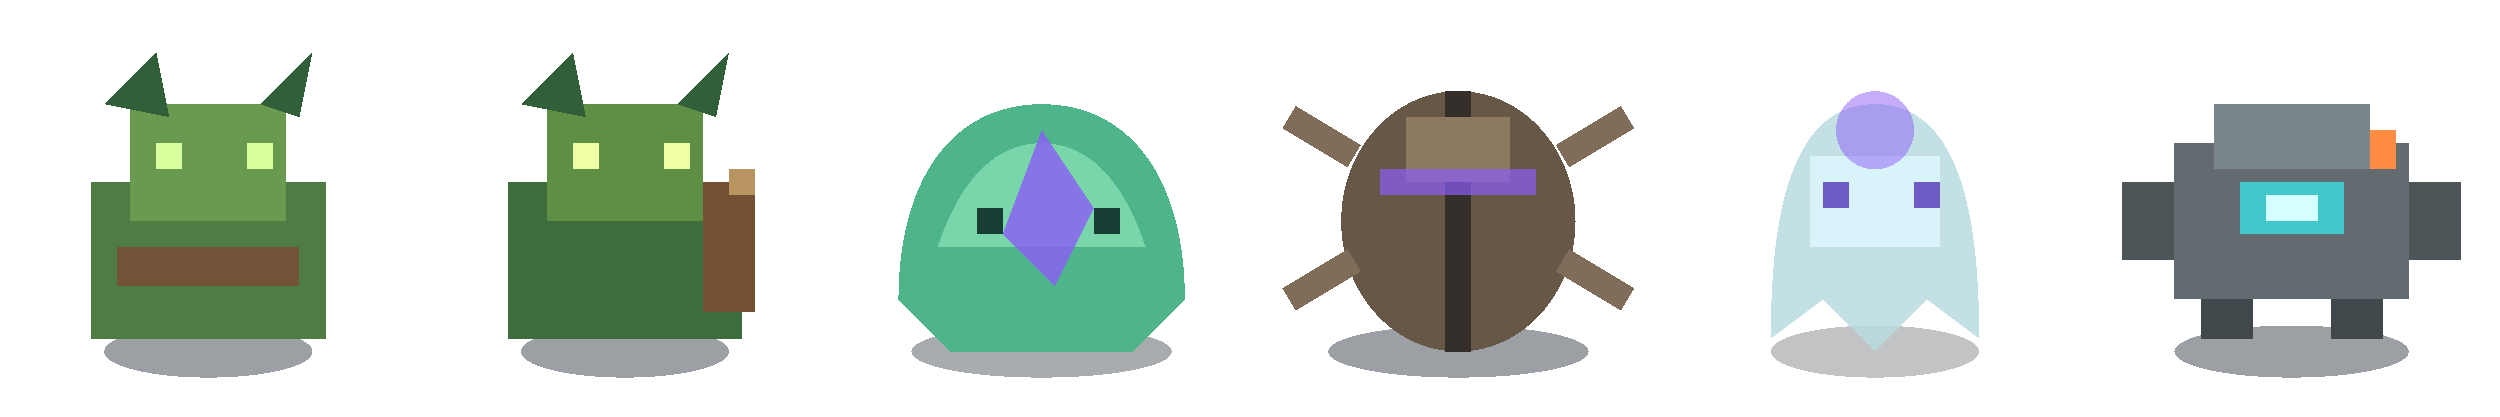
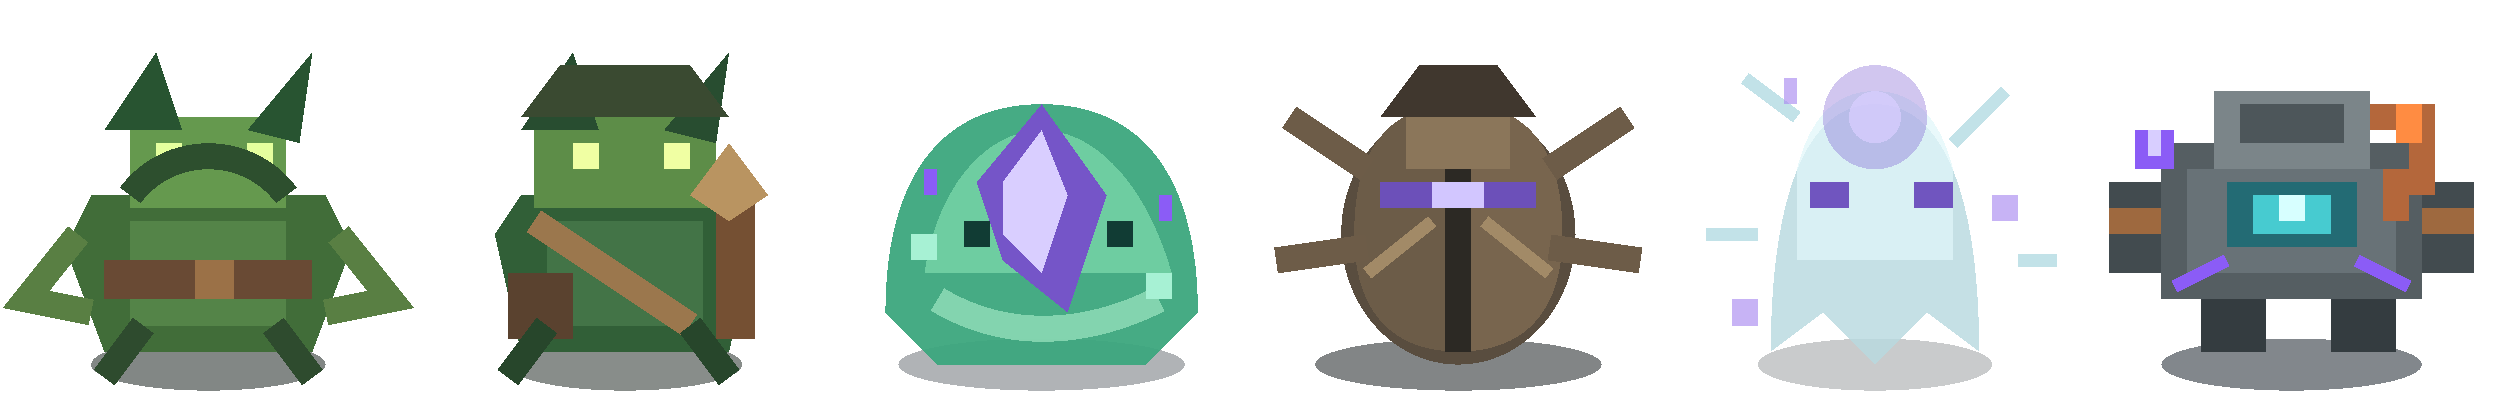
<svg xmlns="http://www.w3.org/2000/svg" width="192" height="32" viewBox="0 0 192 32" shape-rendering="crispEdges">
  <rect width="192" height="32" fill="none" />
  <g transform="translate(0)">
-     <ellipse cx="16" cy="27" rx="8" ry="2" fill="#071019" opacity=".4" />
-     <path d="M7 14h18v12H7z" fill="#4e7c42" />
-     <path d="M10 8h12v9H10z" fill="#6a9a4f" />
-     <rect x="12" y="11" width="2" height="2" fill="#d9ff9f" />
-     <rect x="19" y="11" width="2" height="2" fill="#d9ff9f" />
-     <path d="M8 8l4-4 1 5zM20 8l4-4-1 5z" fill="#315f39" />
-     <rect x="9" y="19" width="14" height="3" fill="#725338" />
+     <ellipse cx="16" cy="28" rx="9" ry="2" fill="#06100b" opacity=".5" />
+     <path d="M7 15h18l2 4-3 8H8L5 19z" fill="#416d39" />
+     <rect x="10" y="17" width="12" height="8" fill="#548448" />
+     <path d="M10 9h12v7H10z" fill="#65994e" />
+     <path d="M8 10l4-6 2 6zM19 10l5-6-1 7z" fill="#285431" />
+     <rect x="12" y="11" width="2" height="2" fill="#e5ff9e" />
+     <rect x="19" y="11" width="2" height="2" fill="#e5ff9e" />
+     <path d="M10 15c3-4 9-4 12 0" fill="none" stroke="#2d4f2e" stroke-width="2" />
+     <rect x="8" y="20" width="16" height="3" fill="#694a34" />
+     <rect x="15" y="20" width="3" height="3" fill="#9b7147" />
+     <path d="M6 18l-4 5 5 1m19-6l4 5-5 1" fill="none" stroke="#597f43" stroke-width="2" />
+     <path d="M11 25l-3 4m13-4l3 4" stroke="#2e4b2e" stroke-width="2" />
  </g>
  <g transform="translate(32)">
-     <ellipse cx="16" cy="27" rx="8" ry="2" fill="#071019" opacity=".4" />
-     <path d="M7 14h18v12H7z" fill="#3d6c3d" />
-     <path d="M10 8h12v9H10z" fill="#5f8f45" />
-     <rect x="12" y="11" width="2" height="2" fill="#efffa5" />
-     <rect x="19" y="11" width="2" height="2" fill="#efffa5" />
-     <path d="M8 8l4-4 1 5zM20 8l4-4-1 5z" fill="#315f39" />
-     <path d="M22 14h4v10h-4z" fill="#745133" />
-     <rect x="24" y="13" width="2" height="2" fill="#b89461" />
+     <ellipse cx="16" cy="28" rx="9" ry="2" fill="#06100b" opacity=".48" />
+     <path d="M8 15h16l2 3-2 9H8L6 18z" fill="#315f37" />
+     <rect x="10" y="17" width="12" height="8" fill="#437447" />
+     <path d="M9 9h14v7H9z" fill="#5d8d48" />
+     <path d="M8 10l4-6 2 6zM19 10l5-6-1 7z" fill="#284d30" />
+     <path d="M8 9h16l-3-4H11z" fill="#3a4a31" />
+     <rect x="12" y="11" width="2" height="2" fill="#f0ffa3" />
+     <rect x="19" y="11" width="2" height="2" fill="#f0ffa3" />
+     <path d="M23 14h3v12h-3z" fill="#755033" />
+     <polygon points="24,11 27,15 24,17 21,15" fill="#b99461" />
+     <path d="M9 17l12 8" stroke="#9b774d" stroke-width="2" />
+     <rect x="7" y="21" width="5" height="5" fill="#5a422f" />
+     <path d="M10 25l-3 4m14-4l3 4" stroke="#27462b" stroke-width="2" />
  </g>
  <g transform="translate(64)">
-     <ellipse cx="16" cy="27" rx="10" ry="2" fill="#071019" opacity=".35" />
-     <path d="M5 23c0-9 4-15 11-15s11 6 11 15l-4 4H9z" fill="#4eb58b" />
-     <path d="M8 19c2-6 5-8 8-8s6 2 8 8" fill="#78d6aa" />
-     <rect x="11" y="16" width="2" height="2" fill="#173d34" />
-     <rect x="20" y="16" width="2" height="2" fill="#173d34" />
-     <polygon points="16,10 20,16 17,22 13,18" fill="#8b5cf6" opacity=".8" />
+     <ellipse cx="16" cy="28" rx="11" ry="2" fill="#061019" opacity=".32" />
+     <path d="M4 24c0-10 4-16 12-16s12 6 12 16l-4 4H8z" fill="#3da77e" opacity=".95" />
+     <path d="M7 21c1-7 5-11 9-11s8 4 10 11" fill="#72d0a4" opacity=".92" />
+     <path d="M8 23c5 3 11 3 17 0" fill="none" stroke="#9ce5c2" stroke-width="2" opacity=".7" />
+     <rect x="10" y="17" width="2" height="2" fill="#113c34" />
+     <rect x="21" y="17" width="2" height="2" fill="#113c34" />
+     <polygon points="16,8 21,15 18,24 13,20 11,14" fill="#7555c8" />
+     <polygon points="16,10 18,15 16,21 13,18 13,14" fill="#d9ceff" />
+     <g fill="#a7f1d4">
+       <rect x="6" y="18" width="2" height="2" />
+       <rect x="24" y="21" width="2" height="2" />
+     </g>
+     <g fill="#8b5cf6">
+       <rect x="7" y="13" width="1" height="2" />
+       <rect x="25" y="15" width="1" height="2" />
+     </g>
  </g>
  <g transform="translate(96)">
-     <ellipse cx="16" cy="27" rx="10" ry="2" fill="#071019" opacity=".4" />
-     <ellipse cx="16" cy="17" rx="9" ry="10" fill="#675746" />
-     <path d="M16 7v20" stroke="#342f2a" stroke-width="2" />
-     <path d="M8 12l-5-3M24 12l5-3M8 20l-5 3M24 20l5 3" stroke="#7f6d59" stroke-width="2" />
-     <rect x="12" y="9" width="8" height="5" fill="#8c795f" />
-     <rect x="10" y="13" width="12" height="2" fill="#8b5cf6" opacity=".7" />
+     <ellipse cx="16" cy="28" rx="11" ry="2" fill="#060c0d" opacity=".5" />
+     <ellipse cx="16" cy="18" rx="9" ry="10" fill="#594d3f" />
+     <path d="M8 18c0-7 3-10 8-10v19c-5 0-8-3-8-9z" fill="#6c5c48" />
+     <path d="M24 18c0-7-3-10-8-10v19c5 0 8-3 8-9z" fill="#78654e" />
+     <path d="M16 8v19" stroke="#2c2924" stroke-width="2" />
+     <path d="M9 13L3 9m6 10l-7 1m21-7l6-4m-6 10l7 1" stroke="#6d5c48" stroke-width="2" />
+     <path d="M10 9l3-4h6l3 4" fill="#40372e" />
+     <rect x="12" y="9" width="8" height="4" fill="#8b765a" />
+     <rect x="10" y="14" width="12" height="2" fill="#6c50b9" />
+     <rect x="14" y="14" width="4" height="2" fill="#d2c6ff" />
+     <path d="M9 21l5-4m9 4l-5-4" stroke="#a28a67" stroke-width="1" />
  </g>
  <g transform="translate(128)">
-     <ellipse cx="16" cy="27" rx="8" ry="2" fill="#071019" opacity=".25" />
-     <path d="M8 26c0-8 1-18 8-18s8 10 8 18l-4-3-4 4-4-4z" fill="#b9dbe1" opacity=".85" />
-     <path d="M11 12h10v7H11z" fill="#dff8ff" opacity=".8" />
-     <rect x="12" y="14" width="2" height="2" fill="#6e5bc4" />
-     <rect x="19" y="14" width="2" height="2" fill="#6e5bc4" />
-     <circle cx="16" cy="10" r="3" fill="#8b5cf6" opacity=".5" />
+     <ellipse cx="16" cy="28" rx="9" ry="2" fill="#071019" opacity=".22" />
+     <path d="M8 27c0-10 2-19 8-19s8 9 8 19l-4-3-4 4-4-4z" fill="#b8d9df" opacity=".82" />
+     <path d="M10 13c1-4 3-6 6-6s5 2 6 6v7H10z" fill="#e1f7fa" opacity=".72" />
+     <rect x="11" y="14" width="3" height="2" fill="#7055bf" />
+     <rect x="19" y="14" width="3" height="2" fill="#7055bf" />
+     <circle cx="16" cy="9" r="4" fill="#7c5bd0" opacity=".35" />
+     <circle cx="16" cy="9" r="2" fill="#d8ceff" opacity=".75" />
+     <path d="M7 18h-4m24 2h3M10 9L6 6m16 5l4-4" stroke="#9acfd8" stroke-width="1" opacity=".6" />
+     <g fill="#a98af0" opacity=".65">
+       <rect x="5" y="23" width="2" height="2" />
+       <rect x="25" y="15" width="2" height="2" />
+       <rect x="9" y="6" width="1" height="2" />
+     </g>
  </g>
  <g transform="translate(160)">
-     <ellipse cx="16" cy="27" rx="9" ry="2" fill="#071019" opacity=".4" />
-     <rect x="7" y="11" width="18" height="12" fill="#626b70" />
-     <rect x="10" y="8" width="12" height="5" fill="#7b868b" />
-     <rect x="12" y="14" width="8" height="4" fill="#3fc7c9" />
-     <rect x="14" y="15" width="4" height="2" fill="#d5ffff" />
-     <path d="M7 14H3v6h4M25 14h4v6h-4" fill="#4d5559" />
-     <rect x="9" y="23" width="4" height="3" fill="#41484c" />
-     <rect x="19" y="23" width="4" height="3" fill="#41484c" />
-     <rect x="22" y="10" width="2" height="3" fill="#ff8c42" />
+     <ellipse cx="16" cy="28" rx="10" ry="2" fill="#061019" opacity=".5" />
+     <rect x="6" y="11" width="20" height="12" fill="#555e62" />
+     <rect x="8" y="13" width="16" height="8" fill="#687277" />
+     <rect x="10" y="7" width="12" height="6" fill="#7b8589" />
+     <rect x="12" y="8" width="8" height="3" fill="#4d565a" />
+     <rect x="11" y="14" width="10" height="5" fill="#236b74" />
+     <rect x="13" y="15" width="6" height="3" fill="#47cbd0" />
+     <rect x="15" y="15" width="2" height="2" fill="#d7ffff" />
+     <path d="M6 14H2v7h4m20-7h4v7h-4" fill="#424b4f" />
+     <rect x="2" y="16" width="4" height="2" fill="#9e693f" />
+     <rect x="26" y="16" width="4" height="2" fill="#9e693f" />
+     <rect x="9" y="23" width="5" height="4" fill="#343c40" />
+     <rect x="19" y="23" width="5" height="4" fill="#343c40" />
+     <path d="M22 9h4v5h-2v3" fill="none" stroke="#b4673b" stroke-width="2" />
+     <rect x="24" y="8" width="2" height="3" fill="#ff8c42" />
+     <path d="M7 22l4-2m14 2l-4-2" stroke="#8b5cf6" stroke-width="1" />
+     <rect x="4" y="10" width="3" height="3" fill="#8b5cf6" />
+     <rect x="5" y="10" width="1" height="2" fill="#d8ceff" />
  </g>
</svg>
